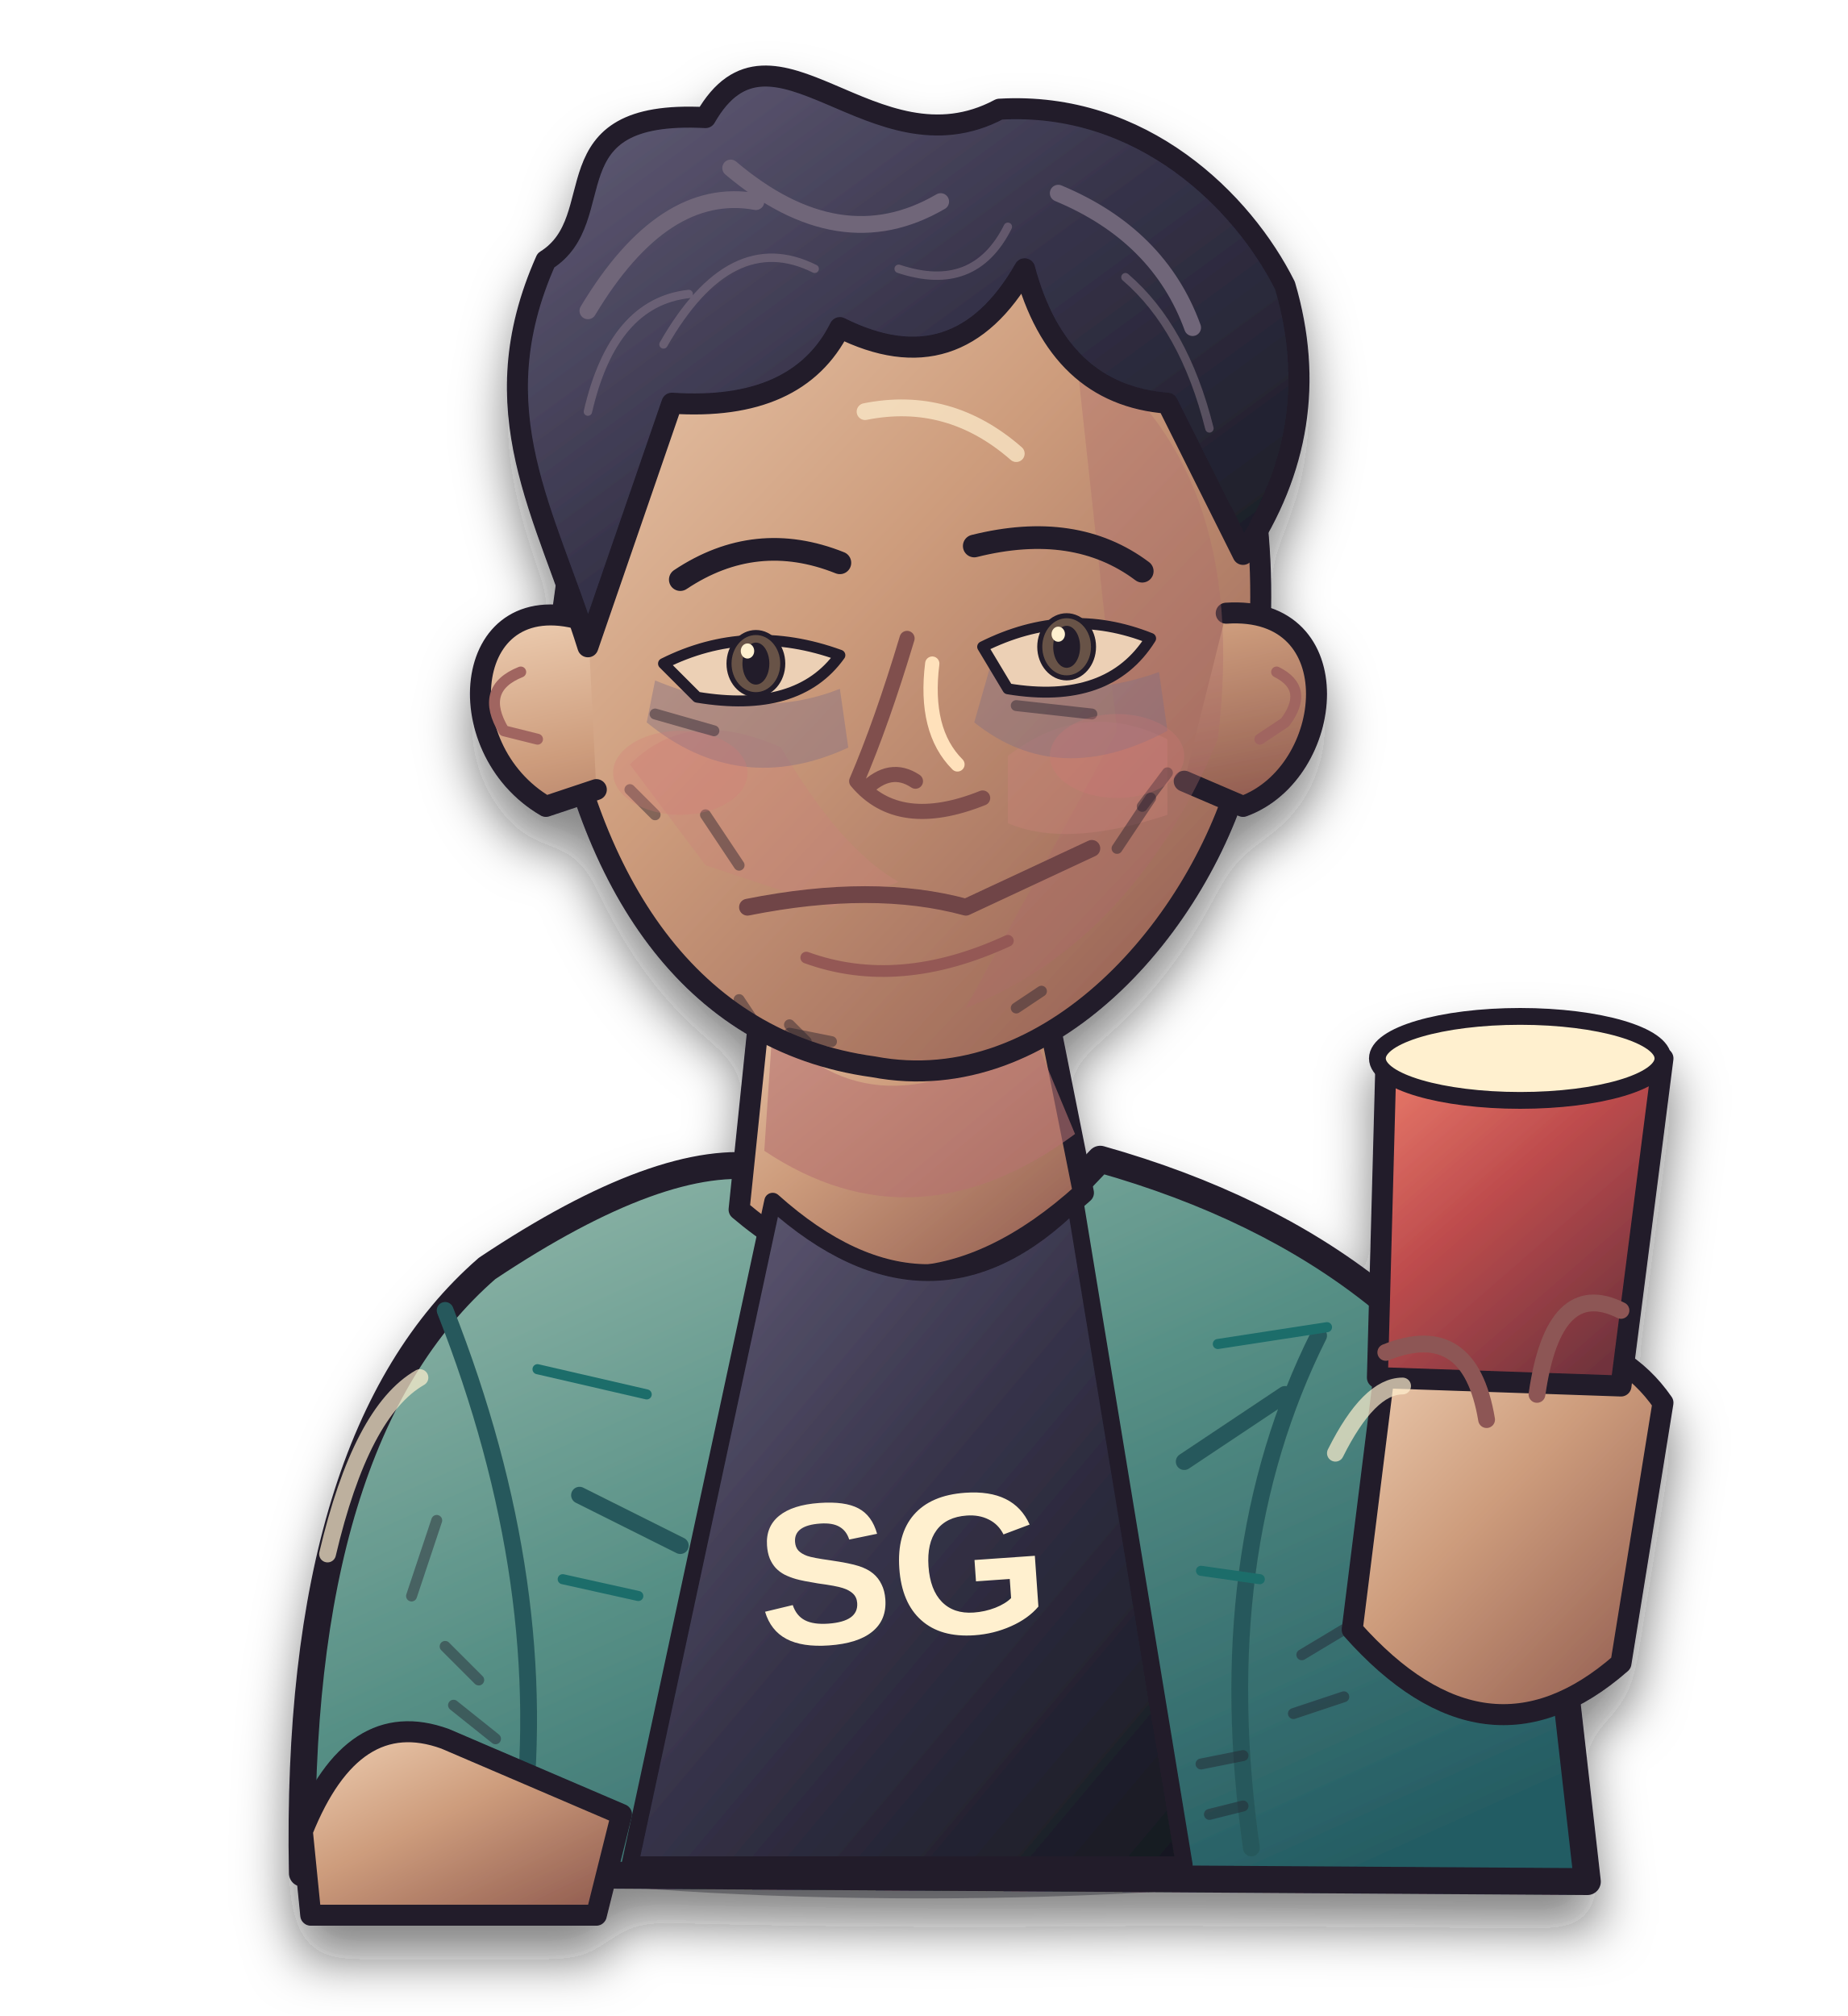
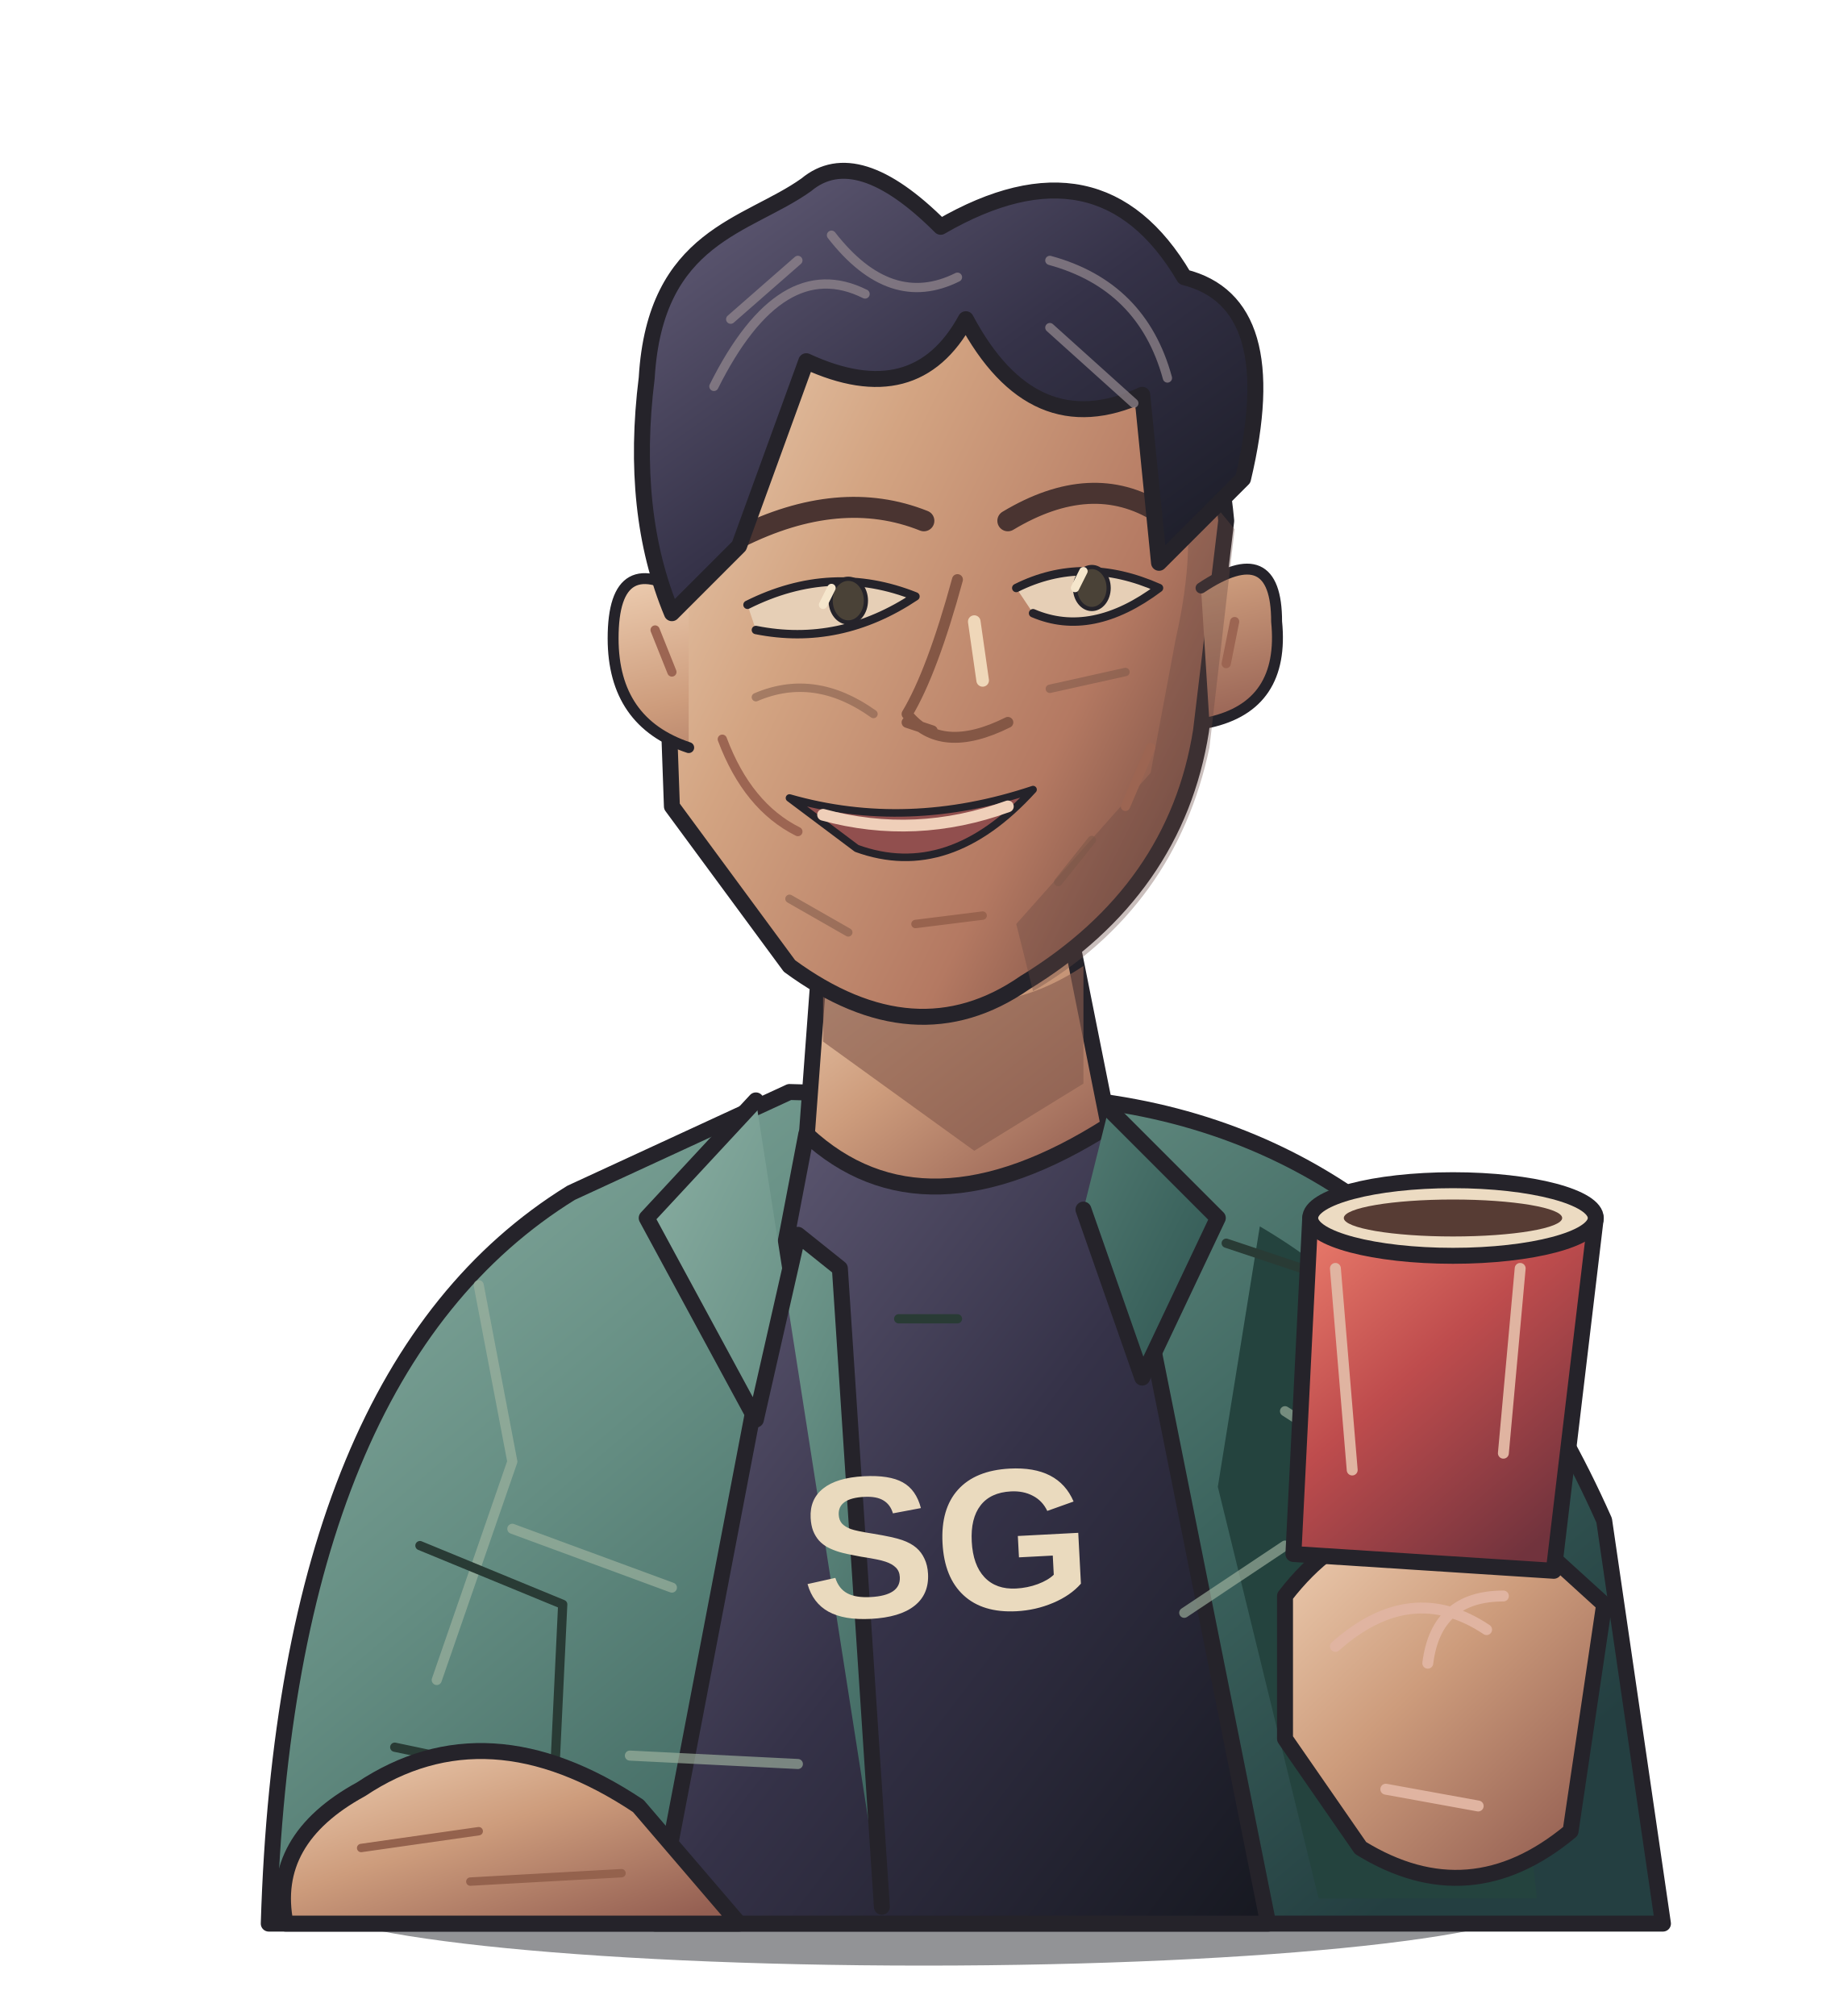
<svg xmlns="http://www.w3.org/2000/svg" viewBox="0 0 220 240" role="img" aria-labelledby="title">
  <defs>
    <linearGradient id="skin" x1="0" y1="0" x2=".85" y2="1">
      <stop stop-color="#efd0b4" />
      <stop offset=".48" stop-color="#cd9c7c" />
      <stop offset="1" stop-color="#945f52" />
    </linearGradient>
    <linearGradient id="paper" x1="0" y1="0" x2=".7" y2="1">
      <stop stop-color="#fff9dd" />
      <stop offset=".7" stop-color="#e5ca97" />
      <stop offset="1" stop-color="#af815a" />
    </linearGradient>
    <linearGradient id="gold" x1="0" y1="0" x2=".8" y2="1">
      <stop stop-color="#fff0a3" />
      <stop offset=".45" stop-color="#e6a743" />
      <stop offset="1" stop-color="#9d522d" />
    </linearGradient>
    <linearGradient id="teal" x1="0" y1="0" x2=".8" y2="1">
      <stop stop-color="#9abdaf" />
      <stop offset=".5" stop-color="#568f85" />
      <stop offset="1" stop-color="#245c63" />
    </linearGradient>
    <linearGradient id="pink" x1="0" y1="0" x2=".8" y2="1">
      <stop stop-color="#d7a4ae" />
      <stop offset=".5" stop-color="#a95977" />
      <stop offset="1" stop-color="#71294f" />
    </linearGradient>
    <linearGradient id="cloth" x1="0" y1="0" x2="1" y2="1">
      <stop stop-color="#66607b" />
      <stop offset=".5" stop-color="#353248" />
      <stop offset="1" stop-color="#161820" />
    </linearGradient>
    <linearGradient id="bread" x1="0" y1="0" x2=".5" y2="1">
      <stop stop-color="#ffe1a1" />
      <stop offset=".55" stop-color="#ce985e" />
      <stop offset="1" stop-color="#985335" />
    </linearGradient>
    <linearGradient id="beer" x1="0" y1="0" x2="1" y2="1">
      <stop stop-color="#b2b757" />
      <stop offset=".4" stop-color="#526941" />
      <stop offset="1" stop-color="#172d2c" />
    </linearGradient>
    <linearGradient id="red" x1="0" y1="0" x2=".7" y2="1">
      <stop stop-color="#f18370" />
      <stop offset=".5" stop-color="#be4c4d" />
      <stop offset="1" stop-color="#71333d" />
    </linearGradient>
    <radialGradient id="glow">
      <stop stop-color="#efbd7a" stop-opacity=".35" />
      <stop offset="1" stop-color="#efbd7a" stop-opacity="0" />
    </radialGradient>
    <radialGradient id="neon">
      <stop stop-color="#f05ba5" stop-opacity=".6" />
      <stop offset="1" stop-color="#f05ba5" stop-opacity="0" />
    </radialGradient>
    <filter id="shadow" x="-30%" y="-25%" width="160%" height="160%">
      <feDropShadow dx="0" dy="4" stdDeviation="3" flood-color="#100f19" flood-opacity=".52" />
    </filter>
    <filter id="bloom" x="-60%" y="-60%" width="220%" height="220%">
      <feGaussianBlur stdDeviation="3" />
    </filter>
    <pattern id="inkgrain" width="19" height="23" patternUnits="userSpaceOnUse">
      <path d="M2 4l3 1m8 12 2-1m-6 8 2 1" stroke="#fff4d4" stroke-width=".6" opacity=".15" />
      <path d="m9 8 2-1m6 14 2-1" stroke="#201b2a" stroke-width=".7" opacity=".2" />
    </pattern>
+     <linearGradient id="face-light" x1="0" y1="0" x2="1" y2=".65">
+       <stop stop-color="#edd2b6" />
+       <stop offset=".38" stop-color="#d3a482" />
+       <stop offset=".78" stop-color="#b47962" />
+       <stop offset="1" stop-color="#805347" />
+     </linearGradient>
+     <linearGradient id="cotton" x1="0" y1="0" x2="1" y2=".7">
+       <stop stop-color="#8bafa3" />
+       <stop offset=".36" stop-color="#648d82" />
+       <stop offset=".7" stop-color="#3c645e" />
+       <stop offset="1" stop-color="#243f41" />
+     </linearGradient>
+     <linearGradient id="glass-light" x1="0" y1="0" x2="1" y2=".12">
+       <stop stop-color="#102922" />
+       <stop offset=".16" stop-color="#527341" />
+       <stop offset=".3" stop-color="#b3ba70" />
+       <stop offset=".4" stop-color="#607747" />
+       <stop offset=".68" stop-color="#2c492f" />
+       <stop offset=".91" stop-color="#142e25" />
+       <stop offset="1" stop-color="#546640" />
+     </linearGradient>
+     <linearGradient id="leather" x1="0" y1="0" x2="1" y2="1">
+       <stop stop-color="#575565" />
+       <stop offset=".42" stop-color="#343643" />
+       <stop offset=".7" stop-color="#22242d" />
+       <stop offset="1" stop-color="#11171d" />
+     </linearGradient>
+     <linearGradient id="chicken" x1="0" y1="0" x2=".3" y2="1">
+       <stop stop-color="#dbad78" />
+       <stop offset=".45" stop-color="#a76b42" />
+       <stop offset="1" stop-color="#58382b" />
+     </linearGradient>
+     <linearGradient id="lettuce" x1="0" y1="0" x2=".2" y2="1">
+       <stop stop-color="#afb875" />
+       <stop offset=".4" stop-color="#789452" />
+       <stop offset="1" stop-color="#3e613b" />
+     </linearGradient>
  </defs>
-   <g stroke-linecap="round" stroke-linejoin="round">
-     <g filter="url(#shadow)">
-       <ellipse cx="110" cy="215" rx="74" ry="11" fill="#100f19" stroke="none" stroke-width="0" opacity=".35" />
-       <path d="M36 223Q35 171 58 151Q79 137 91 139L110 160L131 138Q170 149 184 180L189 224Z" fill="url(#teal)" stroke="#211c2a" stroke-width="3.2" />
-       <path d="M91 115L88 144Q108 161 129 142L123 112" fill="url(#skin)" stroke="#211c2a" stroke-width="2.5" />
-       <path d="M92 122q12 14 31 1L128 135Q109 149 91 137Z" fill="#b67170" stroke="none" stroke-width="0" opacity=".6" />
-       <path d="M92 143Q111 160 128 143L141 222H75Z" fill="url(#cloth)" stroke="#211c2a" stroke-width="2" />
-       <text x="108" y="195" font-family="Arial,sans-serif" font-size="24" font-weight="900" text-anchor="middle" fill="#fff0cf" transform="rotate(-4 108 195)">SG</text>
-       <path d="M70 51C74 25 98 15 124 27C144 28 155 57 148 91C143 110 125 131 104 127C82 124 70 105 66 80Z" fill="url(#skin)" stroke="#211c2a" stroke-width="2.5" />
-       <path d="M70 74C55 69 53 89 65 96L71 94M146 73C161 72 159 92 148 96L141 93" fill="url(#skin)" stroke="#211c2a" stroke-width="2.5" />
-       <path d="M128 41Q149 55 145 88Q135 112 115 120L133 87Z" fill="#ad6a6b" stroke="none" stroke-width="0" opacity=".35" />
-       <path d="M75 91Q82 84 93 89Q100 101 107 105L99 108Q90 105 84 103ZM120 90Q129 83 139 88L139 97Q127 101 120 98Z" fill="#ca827a" stroke="none" stroke-width="0" opacity=".36" />
-       <path d="M78 81Q90 86 100 82L101 89Q88 95 77 86ZM118 79Q127 84 138 80L139 87Q126 94 116 86Z" fill="#806d82" stroke="none" stroke-width="0" opacity=".42" />
-       <path d="M81 69Q90 63 100 67M116 65Q128 62 136 68" fill="none" stroke="#211c2a" stroke-width="2.7" />
-       <path d="M79 79Q89 74 100 78Q95 85 83 83ZM117 77Q127 72 137 76Q132 84 120 82Z" fill="#ecd0b5" stroke="#211c2a" stroke-width="1.3" />
-       <ellipse cx="90" cy="79" rx="3.2" ry="3.7" fill="#685346" stroke="#211c2a" stroke-width="0.6" />
-       <ellipse cx="127" cy="77" rx="3.2" ry="3.7" fill="#685346" stroke="#211c2a" stroke-width="0.6" />
-       <ellipse cx="90" cy="79" rx="1.6" ry="2.5" fill="#211c2a" stroke="none" stroke-width="0" />
-       <ellipse cx="127" cy="77" rx="1.6" ry="2.5" fill="#211c2a" stroke="none" stroke-width="0" />
-       <ellipse cx="89" cy="77.5" rx="0.8" ry="0.9" fill="#fff0cf" stroke="none" stroke-width="0" />
-       <ellipse cx="126" cy="75.5" rx="0.8" ry="0.9" fill="#fff0cf" stroke="none" stroke-width="0" />
-       <path d="M108 76Q105 86 102 93Q107 99 117 95M103 94q3-3 6-1" fill="none" stroke="#80504e" stroke-width="1.8" />
-       <path d="M111 79Q110 87 114 91" fill="none" stroke="#ffe1bb" stroke-width="1.7" />
-       <path d="M62 80q-5 2-2 7l4 1M152 80q4 2 1 6l-3 2" fill="none" stroke="#a06560" stroke-width="1.3" />
-       <path d="M103 49Q113 47 121 54" fill="none" stroke="#fff0cf" stroke-width="2" opacity=".7" />
-       <path d="M89 108Q104 105 115 108L130 101" fill="none" stroke="#6f4447" stroke-width="2" />
-       <path d="M96 114q11 4 24-2" fill="none" stroke="#945955" stroke-width="1.4" />
-       <path d="M84 97l4 6M137 95l-4 6M88 119l2 3M94 122l2 2M121 120l3-2" fill="none" stroke="#211c2a" stroke-width="1.3" opacity=".43" />
-       <path d="M78 85l7 2M121 84l9 1M75 94l3 3M139 92l-3 4M94 123l5 1" fill="none" stroke="#211c2a" stroke-width="1.3" opacity=".43" />
-       <ellipse cx="81" cy="92" rx="8" ry="5" fill="#d47676" stroke="none" stroke-width="0" opacity=".26" />
-       <ellipse cx="133" cy="90" rx="8" ry="5" fill="#d47676" stroke="none" stroke-width="0" opacity=".24" />
-       <path d="M70 77C65 61 57 49 65 31C73 26 65 13 84 14C92 0 104 21 119 13C136 12 148 24 153 34Q158 51 148 66L139 48Q126 47 122 32Q114 46 100 39Q95 49 80 48Z" fill="url(#cloth)" stroke="#211c2a" stroke-width="2.5" />
-       <path d="M70 37q9-15 20-13M87 20q13 11 25 4M126 23q12 5 16 16" fill="none" stroke="#706679" stroke-width="2" />
-       <path d="M70 49q3-13 12-14M79 41q8-14 18-9M107 32q9 3 13-5M134 33q7 6 10 18" fill="none" stroke="#8c7c8b" stroke-width="1" opacity=".5" />
-       <path d="M53 156q13 33 9 63M157 159q-13 26-8 61M69 178l12 6M141 174l12-8" fill="none" stroke="#28595b" stroke-width="2" />
-       <path d="M165 162q24-8 33 5l-5 31q-16 14-32-4Z" fill="url(#skin)" stroke="#211c2a" stroke-width="2.5" />
-       <path d="M164 164L165 127Q181 119 198 126L193 165Z" fill="url(#red)" stroke="#211c2a" stroke-width="2.5" />
-       <ellipse cx="181" cy="126" rx="17" ry="5" fill="#fff0cf" stroke="#211c2a" stroke-width="2" />
-       <path d="M165 161q10-4 12 8M193 156q-8-4-10 10" fill="none" stroke="#8d5754" stroke-width="2" />
-       <path d="M36 218q6-15 17-11l21 9-3 12H37Z" fill="url(#skin)" stroke="#211c2a" stroke-width="2.5" />
-       <path d="M39 185q4-17 11-21M159 173q4-8 8-8" fill="none" stroke="#fff0cf" stroke-width="2" opacity=".7" />
-       <path d="M143 210l5-1M144 216l4-1M52 181l-3 9" fill="none" stroke="#211c2a" stroke-width="1.3" opacity=".43" />
-       <path d="M64 163l13 3M145 160l13-2M67 188l9 2M143 187l7 1" fill="none" stroke="#1d6d6b" stroke-width="1.2" />
-       <path d="M53 196l4 4M54 203l5 4M155 197l5-3M154 204l6-2" fill="none" stroke="#211c2a" stroke-width="1.3" opacity=".43" />
-     </g>
+   <g stroke="#25232a" stroke-linecap="round" stroke-linejoin="round" stroke-width="1.9">
+     <ellipse cx="110" cy="226" rx="74" ry="8" fill="#0d1016" stroke="none" opacity=".45" />
+     <path d="M32 229Q34 163 68 142L94 130L130 131Q171 136 191 181L198 229Z" fill="url(#cotton)" />
+     <path d="M150 146Q179 163 180 200L183 226H157L145 177Z" fill="#24433e" stroke="none" />
+     <path d="M98 109L96 136Q111 150 132 134L127 109" fill="url(#skin)" />
+     <path d="M98 112Q114 125 129 115L129 129L116 137L98 124Z" fill="#875c4e" stroke="none" opacity=".65" />
+     <path d="M96 135Q110 148 132 134L151 229H78Z" fill="url(#cloth)" />
+     <path d="M90 131L77 145L90 169L95 147L100 151L105 227M132 132L145 145L136 164L129 144" fill="url(#cotton)" />
+     <path d="M57 153L61 174L52 200M153 168l14 9M61 182l19 7M153 184l-12 8M75 209l20 1" fill="none" stroke="#a0b3a0" stroke-width="1.2" opacity=".65" />
+     <path d="M50 184L67 191L66 212L47 208M146 148l12 4M107 157l7 0" fill="none" stroke="#293b35" stroke-width="1.1" />
+     <text x="113" y="192" font-family="Arial,sans-serif" font-size="24" font-weight="900" text-anchor="middle" fill="#eadabe" stroke="none" transform="rotate(-3 113 192)">SG</text>
+     <path d="M87 53C92 36 110 29 128 36Q144 40 146 62L143 87Q140 106 122 117Q109 126 94 115L80 96L79 68Z" fill="url(#face-light)" />
+     <path d="M82 71Q73 65 73 76Q73 86 82 89M143 70Q152 64 152 74Q153 84 144 86" fill="url(#skin)" stroke-width="1.3" />
+     <path d="M133 46Q145 54 140 76L137 92L121 110L123 118Q140 108 144 89L147 63Z" fill="#684841" opacity=".35" stroke="none" />
+     <path d="M88 64Q100 58 110 62M120 62Q130 56 138 61" stroke="#4a3431" stroke-width="2.5" fill="none" />
+     <path d="M89 72Q99 67 109 71Q100 77 90 75M121 70Q129 66 138 70Q130 76 123 73" fill="#e6cfb6" stroke-width="1" />
+     <ellipse cx="101" cy="71.5" rx="2.1" ry="2.6" fill="#4a4237" stroke-width=".5" />
+     <ellipse cx="130" cy="70" rx="2" ry="2.5" fill="#4a4237" stroke-width=".5" />
+     <path d="M98 72l1-2M128 70l1-2" stroke="#f5e6cc" stroke-width="1" />
+     <path d="M114 69Q111 80 108 85Q112 90 120 86M108 86l3 1" stroke="#845745" stroke-width="1.3" fill="none" />
+     <path d="M116 74l1 7" stroke="#efd7b9" stroke-width="1.5" />
+     <path d="M90 83Q97 80 104 85M125 82l9-2M94 107l7 4M130 100l-4 5" stroke="#7b5748" fill="none" opacity=".53" stroke-width="1" />
+     <path d="M86 88Q89 96 95 99M137 89l-3 7M78 75l2 5M147 74l-1 5" fill="none" stroke="#9c6552" stroke-width="1.1" />
+     <path d="M94 95Q108 99 123 94Q113 105 102 101Z" fill="#914f4e" stroke-width=".9" />
+     <path d="M98 97Q109 100 120 96" stroke="#efcfb9" stroke-width="1.4" fill="none" />
+     <path d="M109 110l8-1" stroke="#98634e" stroke-width="1" />
+     <path d="M80 73Q75 61 77 45C78 28 89 27 96 22Q102 17 112 27Q131 16 141 33Q153 36 148 57L138 67L136 47Q123 53 115 38Q109 49 96 43L88 65Z" fill="url(#cloth)" />
+     <path d="M85 46Q93 30 103 35M99 28q7 9 15 5M125 31q11 3 14 14M87 38l8-7M125 39l10 9" fill="none" stroke="#958a90" stroke-width="1.1" opacity=".7" />
+     <path d="M43 213Q58 203 76 215L88 229H34Q32 219 43 213Z" fill="url(#skin)" />
+     <path d="M43 220l14-2M56 224l18-1" stroke="#94624d" stroke-width="1" />
+     <path d="M153 190Q163 177 180 181L191 191L187 218Q175 228 162 220L153 207Z" fill="url(#skin)" />
+     <path d="M154 185L156 145Q173 140 190 145L185 187Z" fill="url(#red)" />
+     <ellipse cx="173" cy="145" rx="17" ry="4.5" fill="#ecdbc2" />
+     <ellipse cx="173" cy="145" rx="13" ry="2.2" fill="#573c34" stroke="none" />
+     <path d="M159 151L161 175M181 151l-2 22M159 196q9-8 18-2M179 190q-8 0-9 8M165 213l11 2" fill="none" stroke="#e0b4a1" stroke-width="1.3" />
  </g>
</svg>
